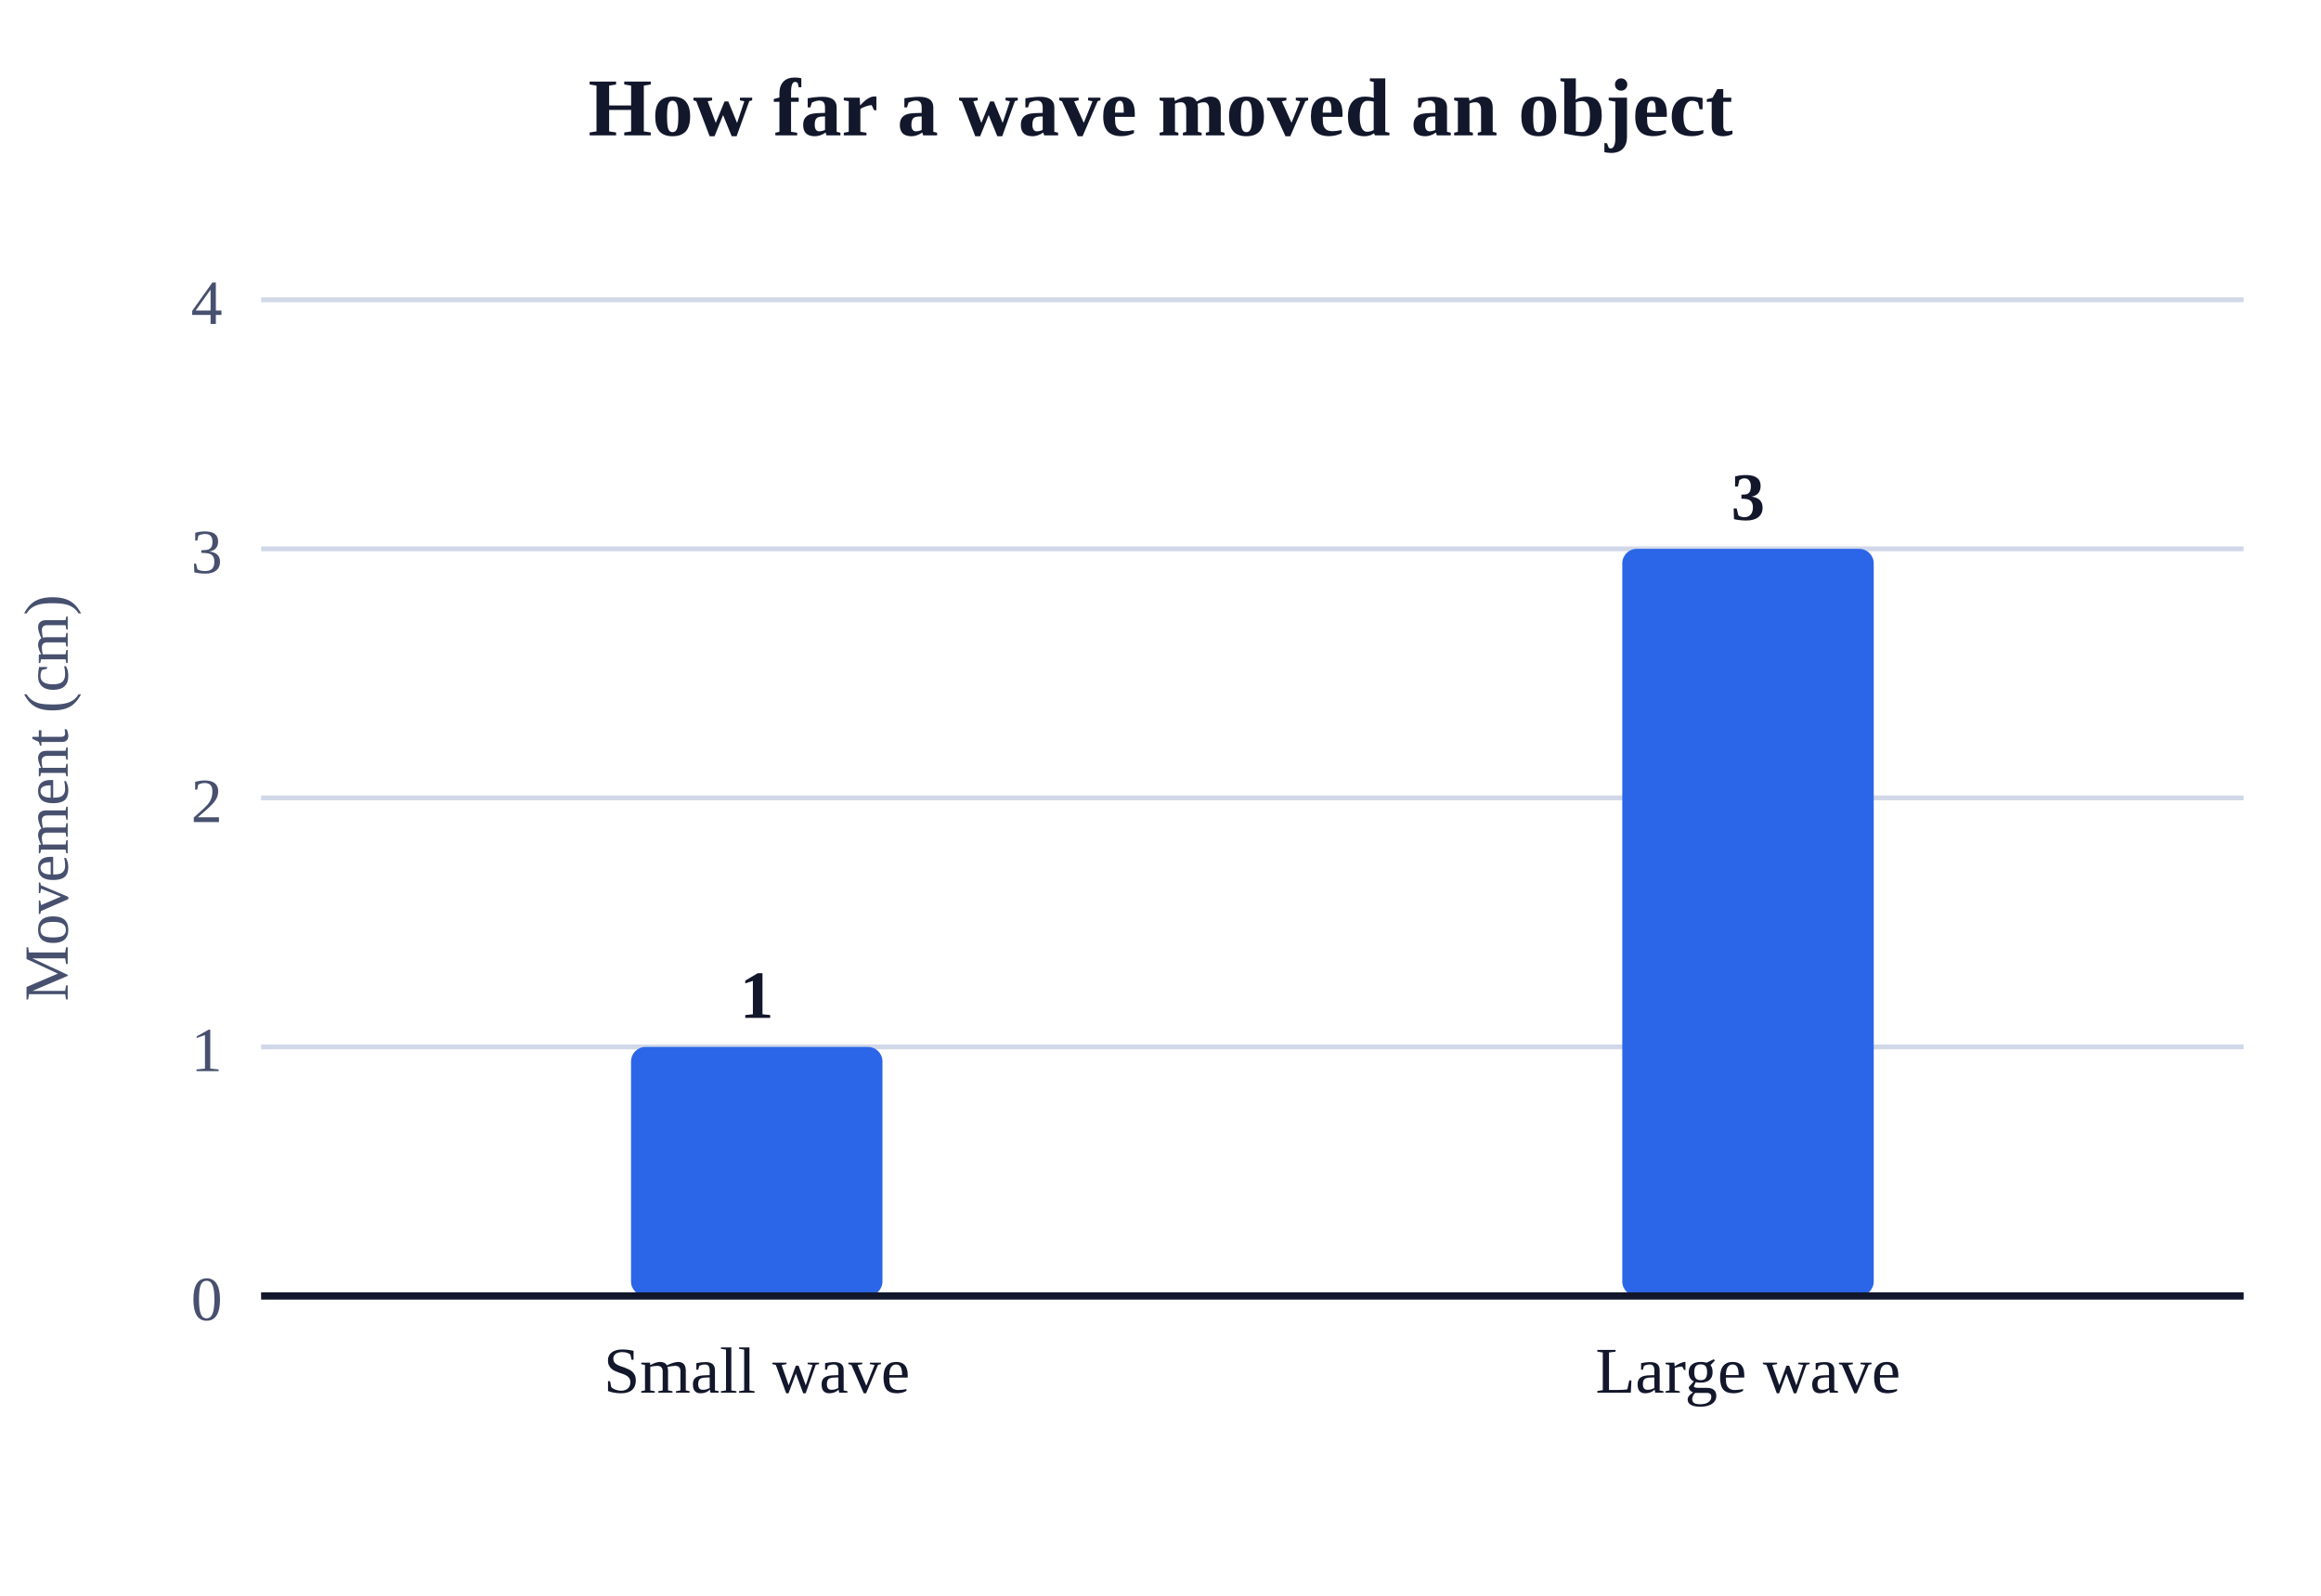
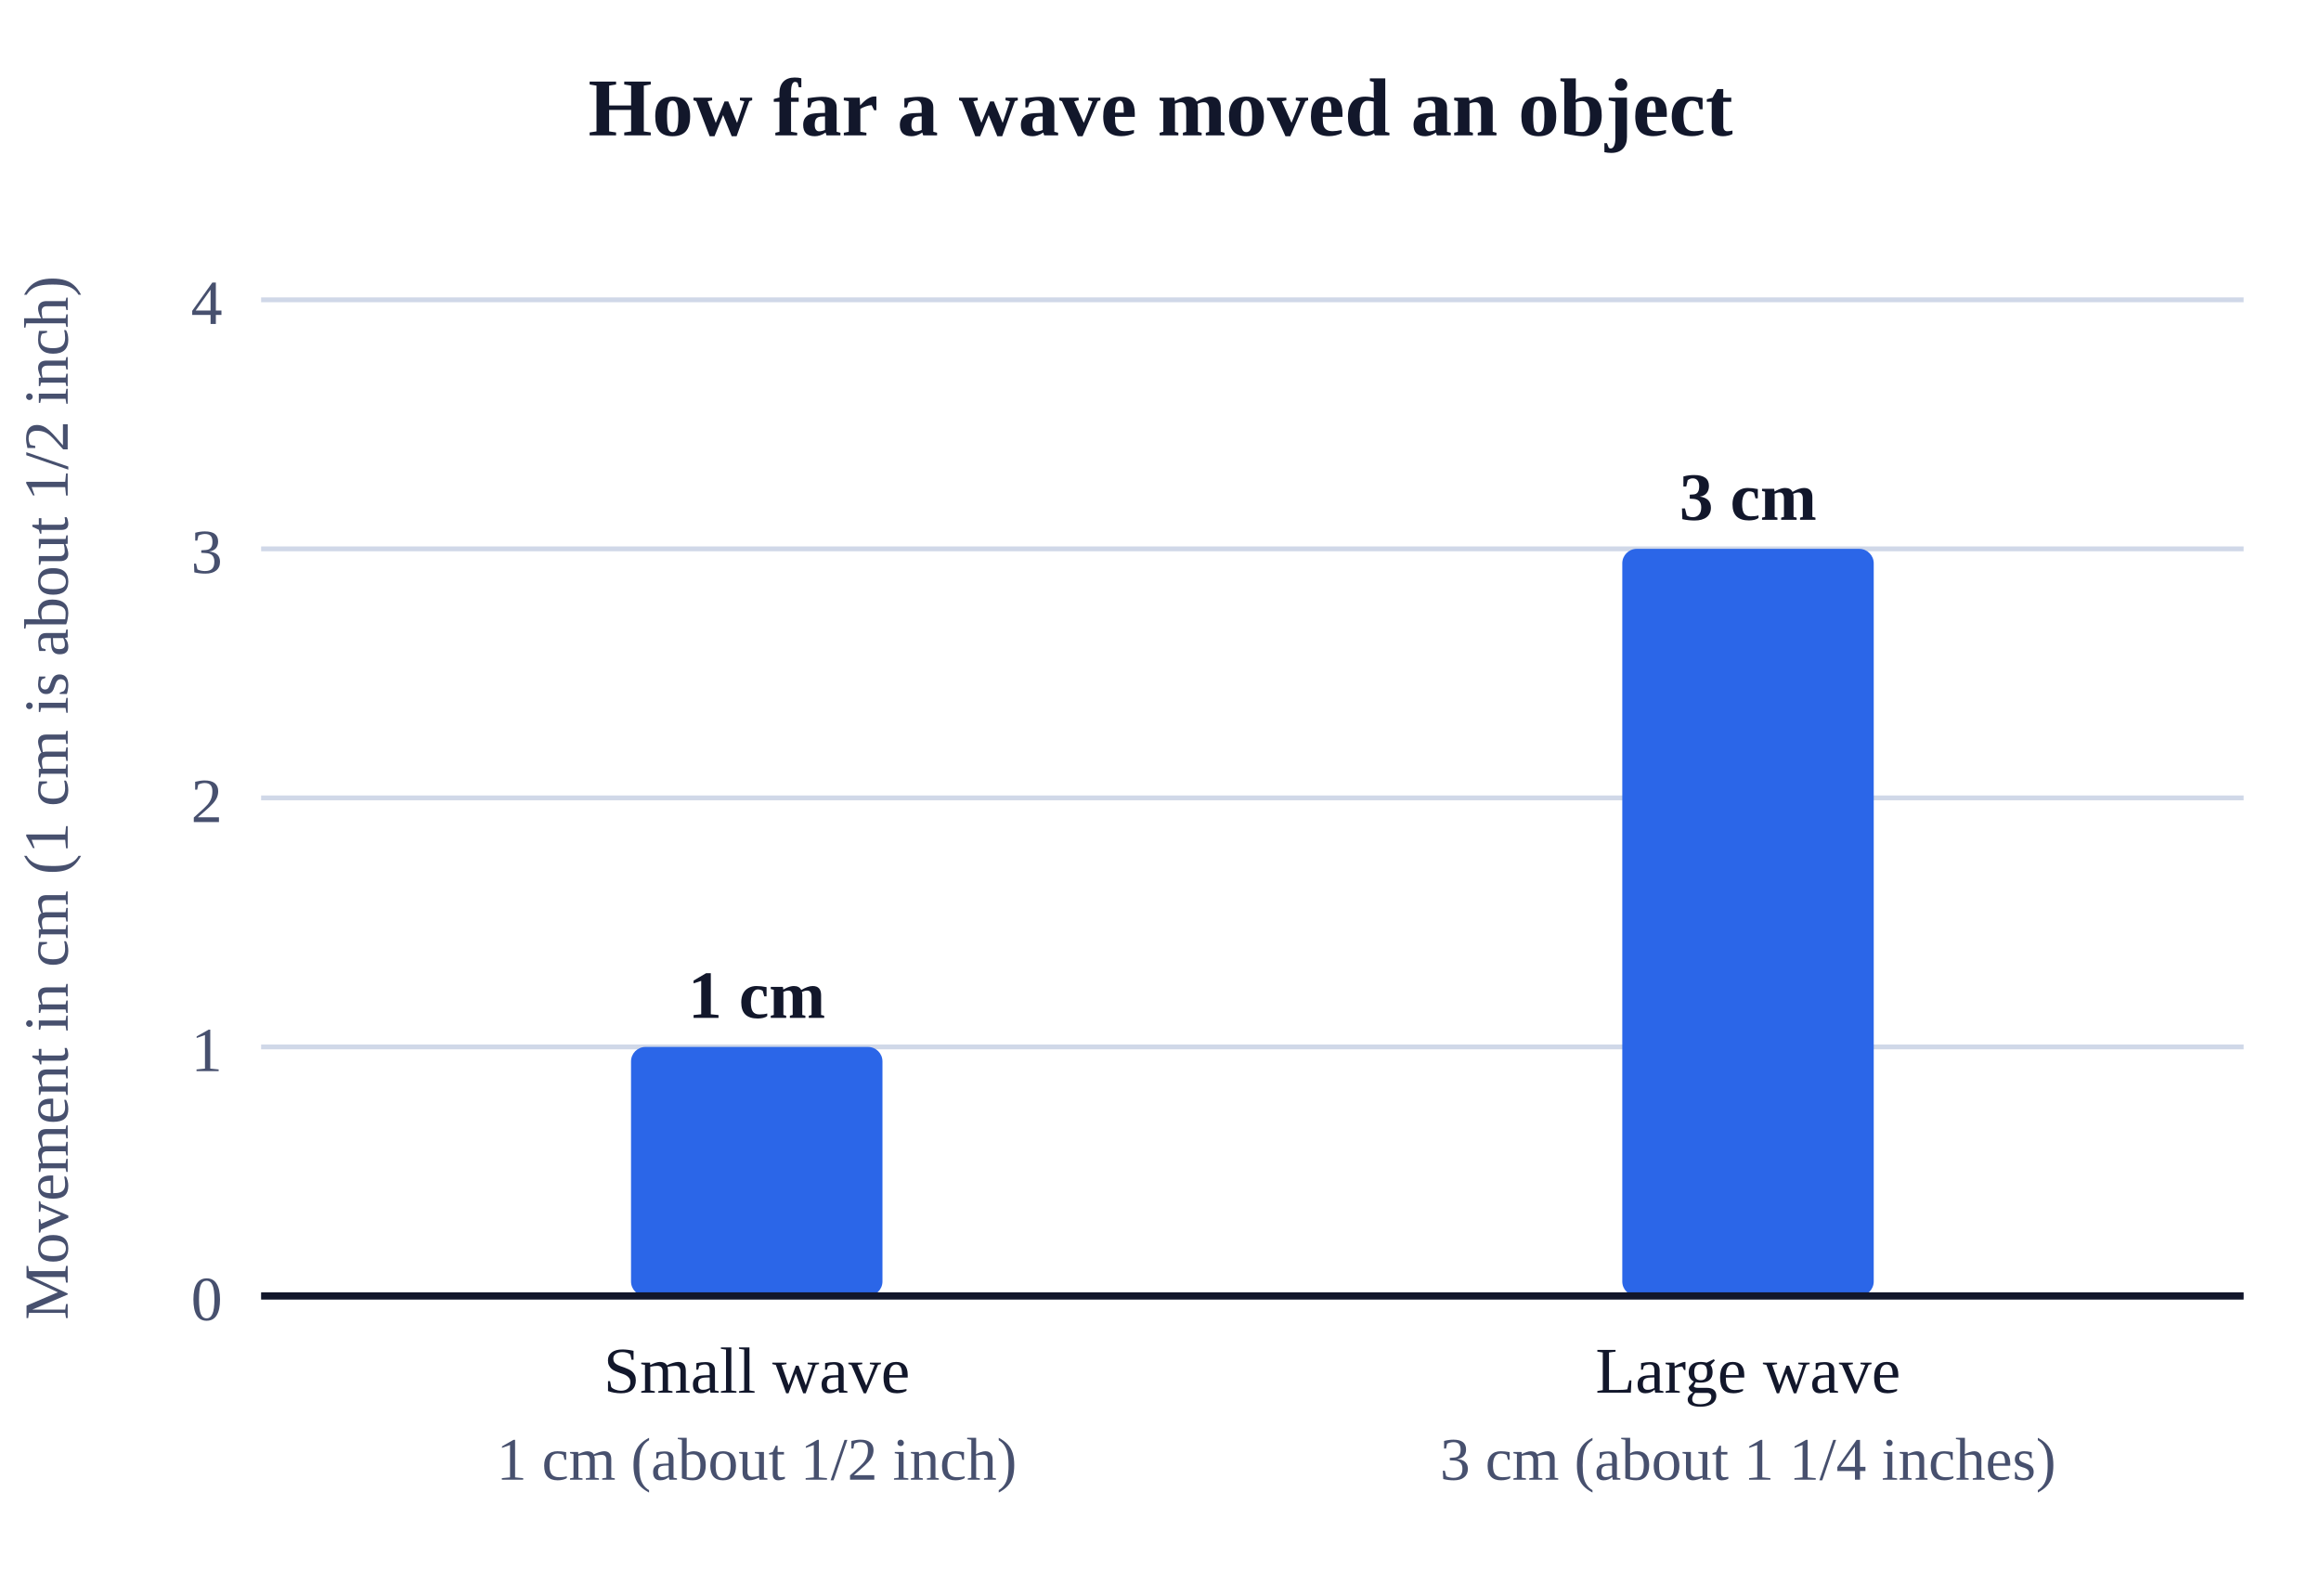
<svg xmlns="http://www.w3.org/2000/svg" class="k5i-svg" viewBox="0 0 480 330" role="img" aria-labelledby="g-43-wave-t g-43-wave-d" font-family="var(--font-body, system-ui, sans-serif)">
  <rect x="0" y="0" width="480" height="330" fill="var(--surface, #fff)" />
  <text x="240" y="28" text-anchor="middle" font-size="17" font-weight="700" fill="var(--ink, #12172B)">How far a wave moved an object</text>
  <line x1="54" x2="464" y1="268" y2="268" stroke="var(--line, #D0D8E8)" stroke-width="1" />
  <text x="46" y="273" text-anchor="end" font-size="13" fill="var(--muted, #47506E)">0</text>
  <line x1="54" x2="464" y1="216.5" y2="216.5" stroke="var(--line, #D0D8E8)" stroke-width="1" />
  <text x="46" y="221.5" text-anchor="end" font-size="13" fill="var(--muted, #47506E)">1</text>
  <line x1="54" x2="464" y1="165" y2="165" stroke="var(--line, #D0D8E8)" stroke-width="1" />
  <text x="46" y="170" text-anchor="end" font-size="13" fill="var(--muted, #47506E)">2</text>
  <line x1="54" x2="464" y1="113.5" y2="113.5" stroke="var(--line, #D0D8E8)" stroke-width="1" />
  <text x="46" y="118.5" text-anchor="end" font-size="13" fill="var(--muted, #47506E)">3</text>
  <line x1="54" x2="464" y1="62" y2="62" stroke="var(--line, #D0D8E8)" stroke-width="1" />
  <text x="46" y="67" text-anchor="end" font-size="13" fill="var(--muted, #47506E)">4</text>
-   <text transform="translate(14 165) rotate(-90)" text-anchor="middle" font-size="13" fill="var(--muted, #47506E)">Movement (cm)</text>
+   <text transform="translate(14 165) rotate(-90)" text-anchor="middle" font-size="13" fill="var(--muted, #47506E)">Movement in cm (1 cm is about 1/2 inch)</text>
  <rect x="130.5" y="216.5" width="52" height="51.5" rx="3" fill="var(--reflect, #2B66E8)" />
-   <text x="156.5" y="210.5" text-anchor="middle" font-size="14" font-weight="700" fill="var(--ink, #12172B)">1</text>
+   <text x="156.5" y="210.5" text-anchor="middle" font-size="14" font-weight="700" fill="var(--ink, #12172B)">1 cm</text>
  <text x="156.5" y="288" text-anchor="middle" font-size="13.5" fill="var(--ink, #12172B)">Small wave</text>
+   <text x="156.5" y="306" text-anchor="middle" font-size="12.5" fill="var(--muted, #47506E)">1 cm (about 1/2 inch)</text>
  <rect x="335.5" y="113.5" width="52" height="154.5" rx="3" fill="var(--reflect, #2B66E8)" />
-   <text x="361.5" y="107.5" text-anchor="middle" font-size="14" font-weight="700" fill="var(--ink, #12172B)">3</text>
+   <text x="361.5" y="107.5" text-anchor="middle" font-size="14" font-weight="700" fill="var(--ink, #12172B)">3 cm</text>
  <text x="361.5" y="288" text-anchor="middle" font-size="13.5" fill="var(--ink, #12172B)">Large wave</text>
+   <text x="361.5" y="306" text-anchor="middle" font-size="12.5" fill="var(--muted, #47506E)">3 cm (about 1 1/4 inches)</text>
  <line x1="54" x2="464" y1="268" y2="268" stroke="var(--ink, #12172B)" stroke-width="1.5" />
</svg>
